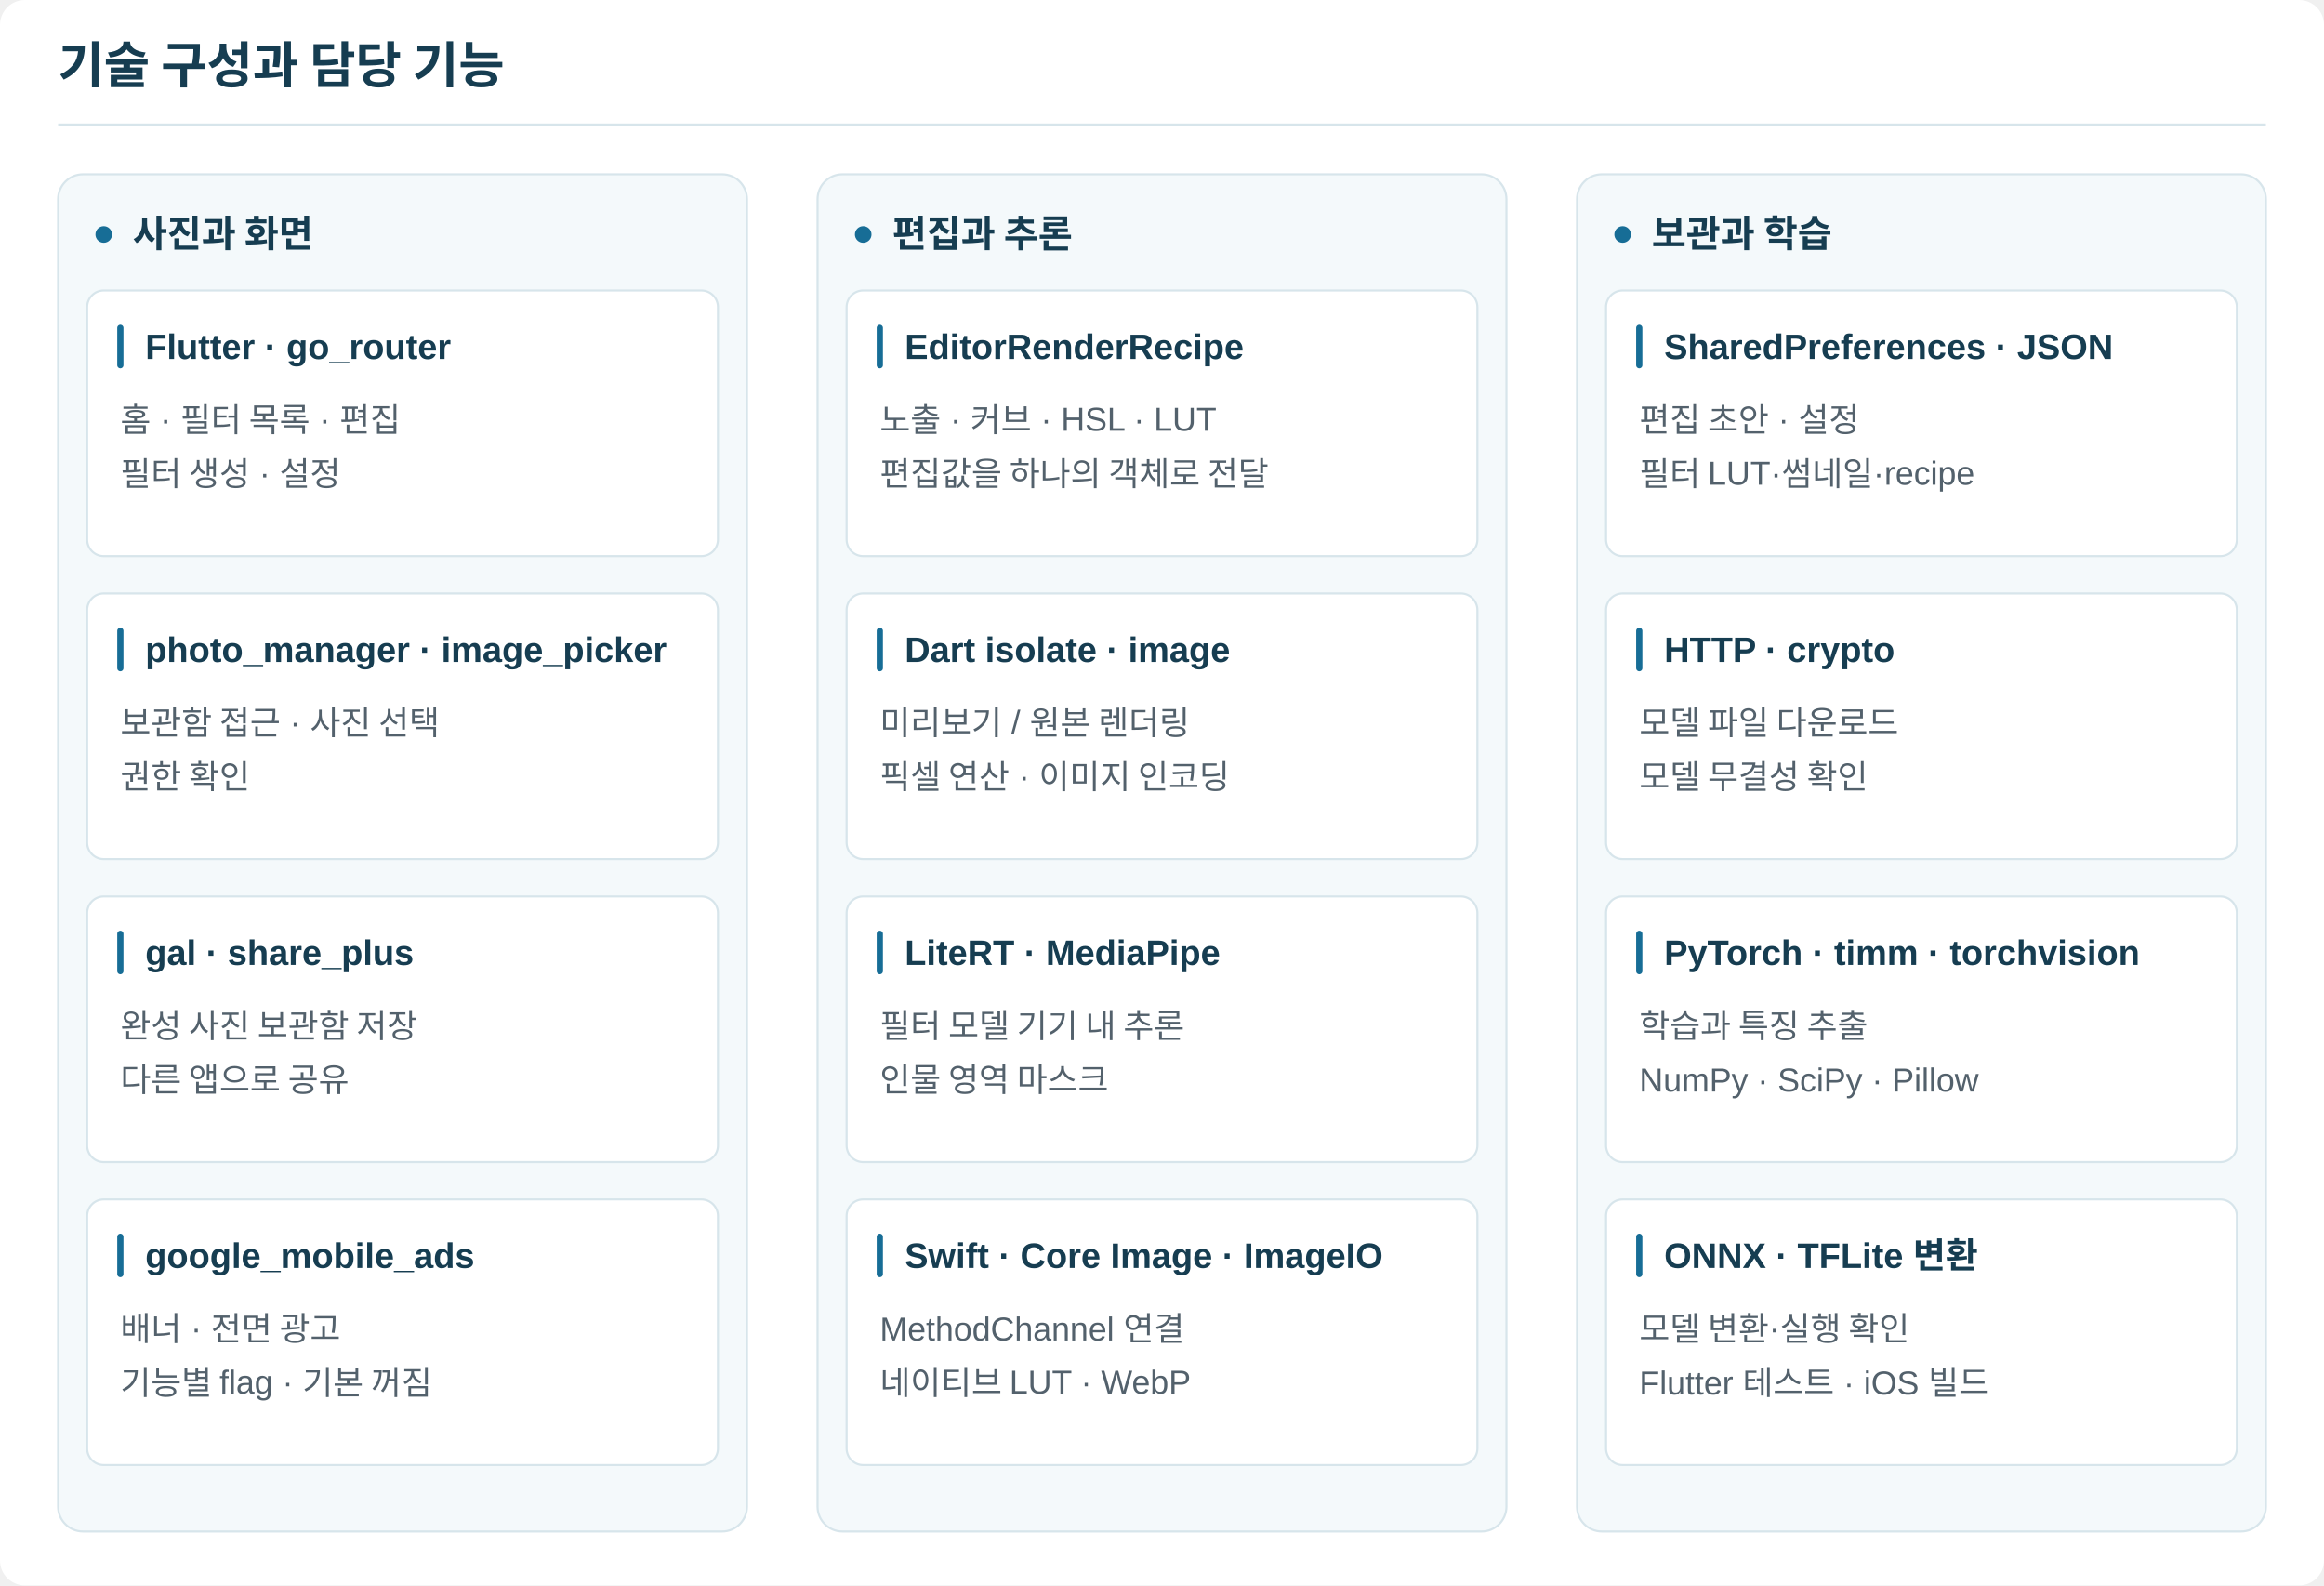
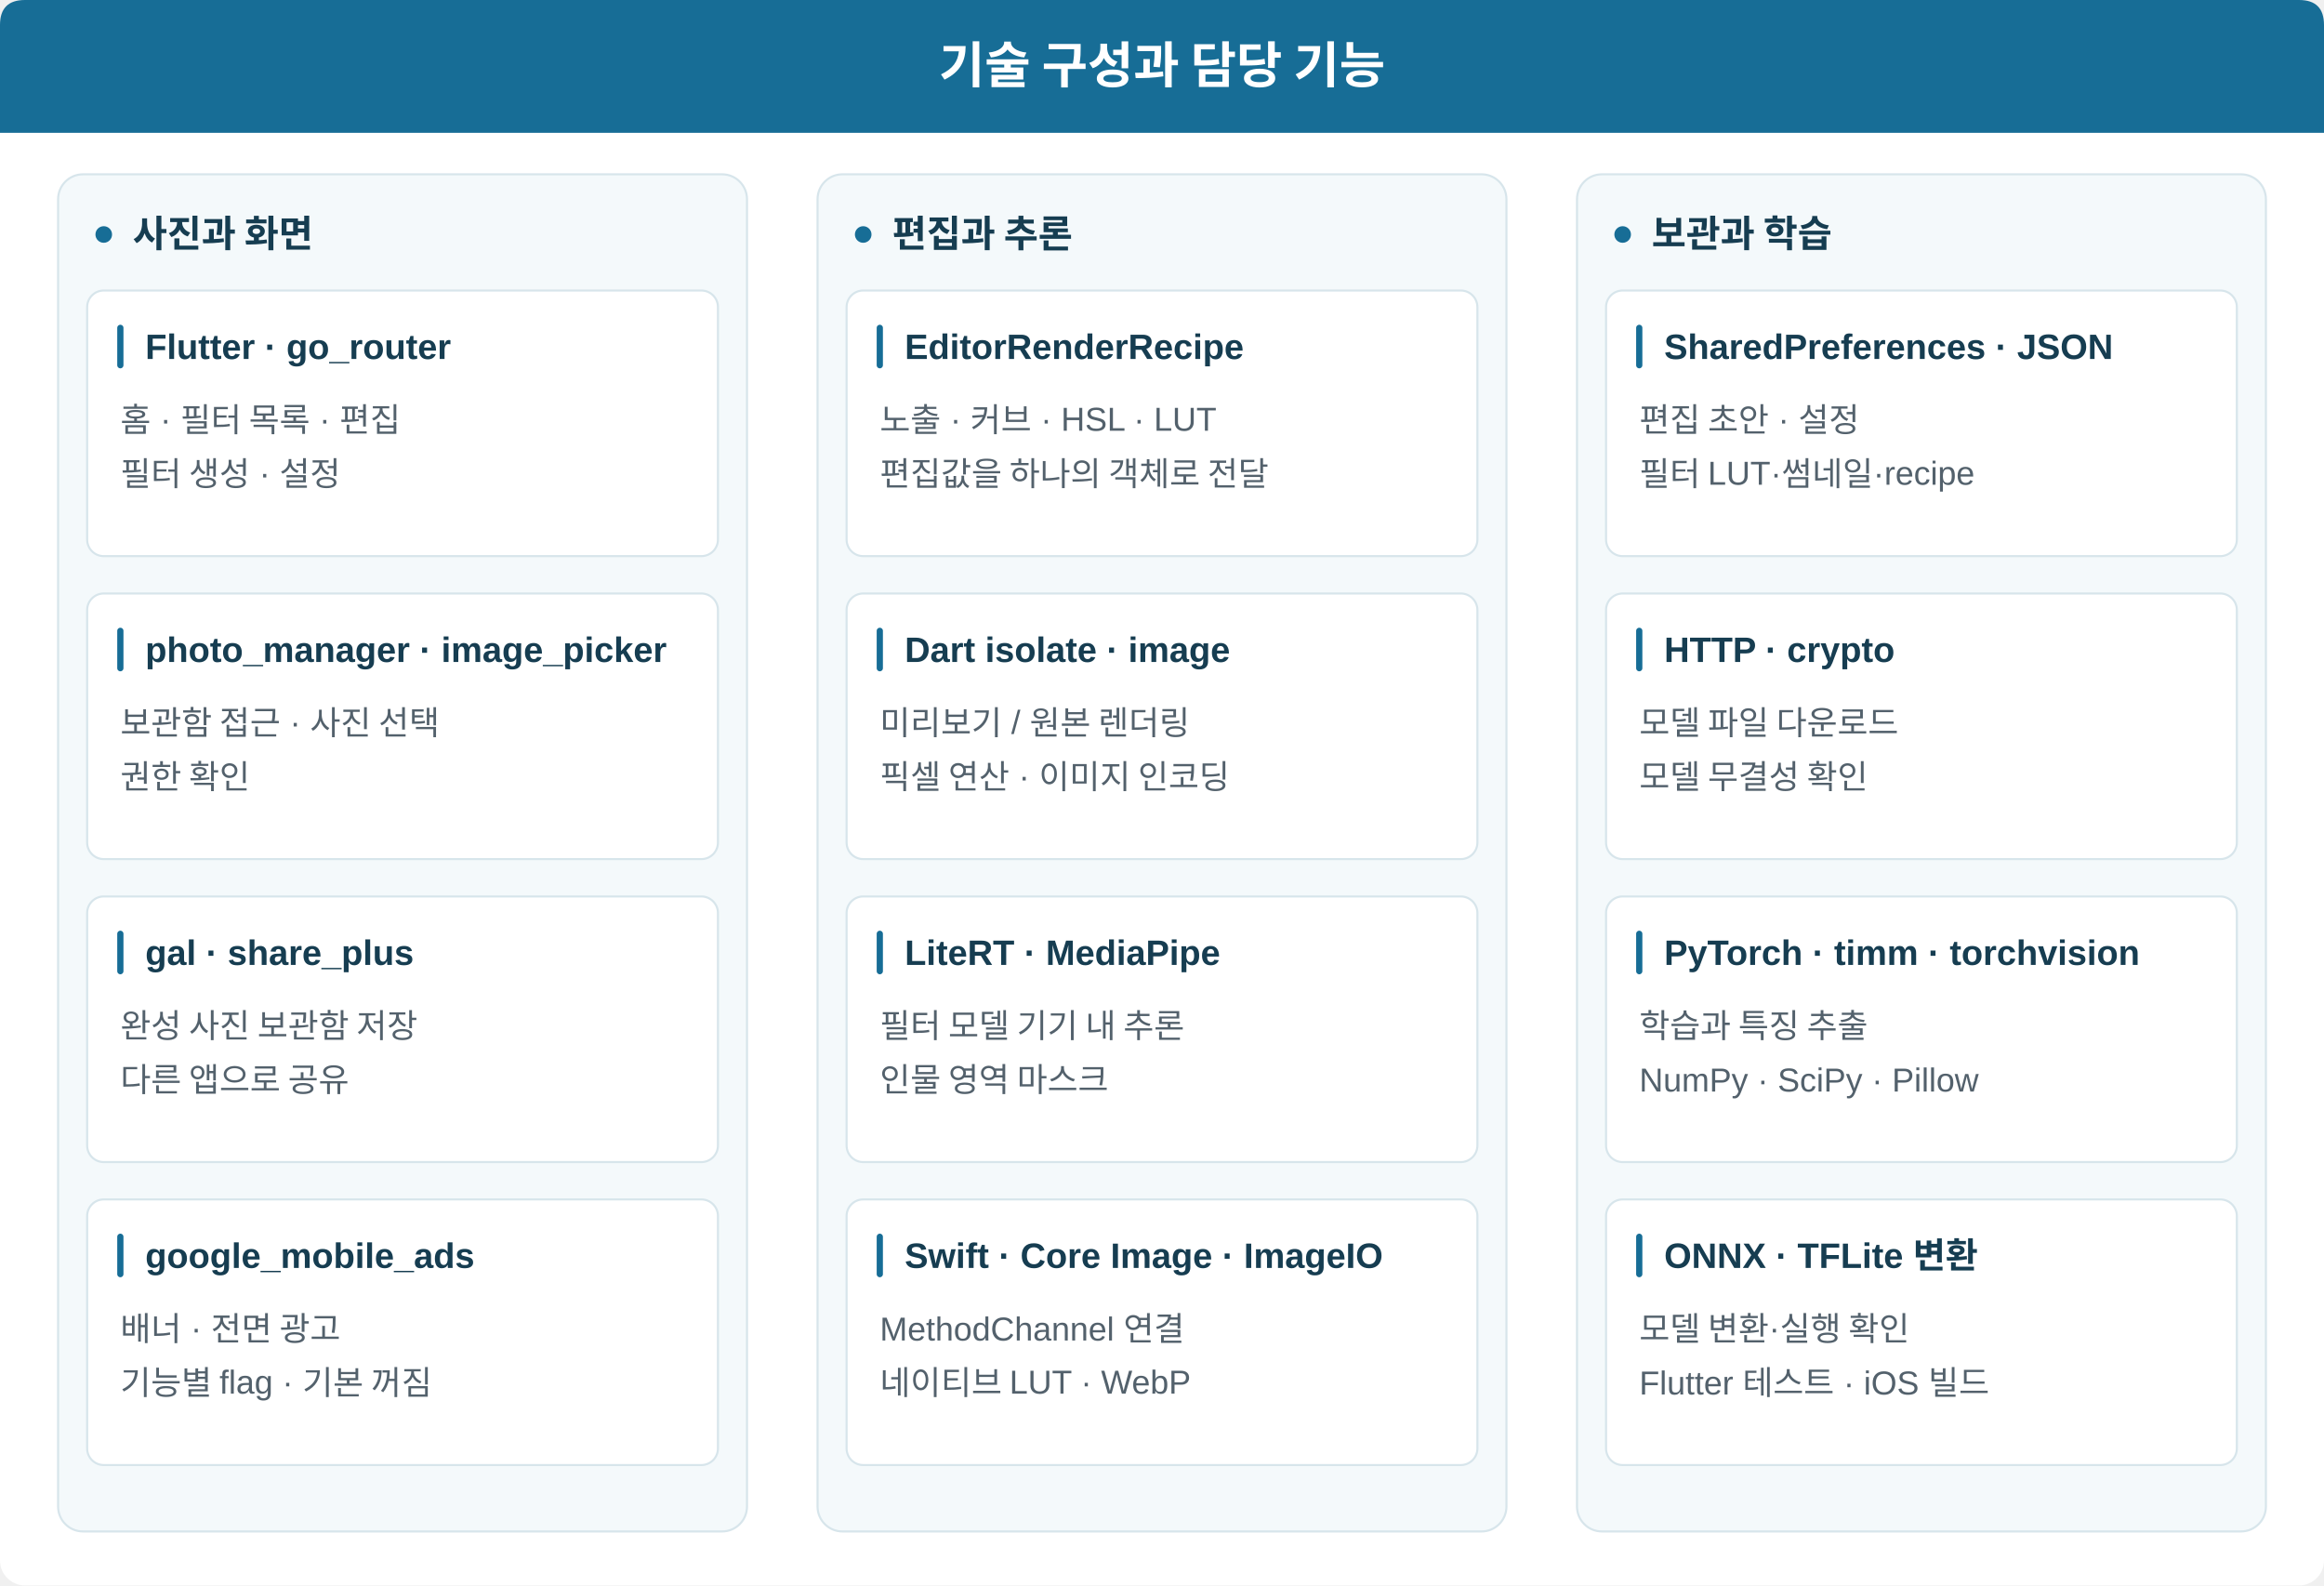
<svg xmlns="http://www.w3.org/2000/svg" width="1120" height="764" viewBox="0 0 1120 764" role="img" aria-labelledby="title desc" font-family="Segoe UI, Malgun Gothic, Arial, sans-serif">
  <rect width="1120" height="764" rx="12" fill="#FFFFFF" />
-   <text x="28" y="40" font-size="24" font-weight="600" fill="#163D51">기술 구성과 담당 기능</text>
-   <path d="M28 60 H1092" stroke="#D7E5EB" />
+   <path d="M12 0 H1108 Q1120 0 1120 12 V64 H0 V12 Q0 0 12 0 Z" fill="#176D96" />
+   <text x="560" text-anchor="middle" y="40" font-size="24" font-weight="600" fill="#FFFFFF">기술 구성과 담당 기능</text>
  <rect x="28" y="84" width="332" height="654" rx="12" fill="#EAF4F9" fill-opacity="0.5" stroke="#D7E5EB" />
  <circle cx="50" cy="113" r="4" fill="#176D96" />
  <text x="64" y="119" font-size="18" font-weight="600" fill="#163D51">사진과 화면</text>
  <g>
    <rect x="42" y="140" width="304" height="128" rx="8" fill="#FFFFFF" stroke="#D7E5EB" />
    <path d="M58 158 v18" stroke="#176D96" stroke-width="3" stroke-linecap="round" />
    <text x="70" y="173" font-size="17" font-weight="600" fill="#163D51">Flutter · go_router</text>
    <text x="58" y="208" font-size="16" fill="#53616C">홈 · 필터 목록 · 편집</text>
    <text x="58" y="234" font-size="16" fill="#53616C">필터 생성 · 설정</text>
  </g>
  <g>
    <rect x="42" y="286" width="304" height="128" rx="8" fill="#FFFFFF" stroke="#D7E5EB" />
    <path d="M58 304 v18" stroke="#176D96" stroke-width="3" stroke-linecap="round" />
    <text x="70" y="319" font-size="17" font-weight="600" fill="#163D51">photo_manager · image_picker</text>
    <text x="58" y="354" font-size="16" fill="#53616C">보관함 접근 · 사진 선택</text>
    <text x="58" y="380" font-size="16" fill="#53616C">권한 확인</text>
  </g>
  <g>
    <rect x="42" y="432" width="304" height="128" rx="8" fill="#FFFFFF" stroke="#D7E5EB" />
    <path d="M58 450 v18" stroke="#176D96" stroke-width="3" stroke-linecap="round" />
    <text x="70" y="465" font-size="17" font-weight="600" fill="#163D51">gal · share_plus</text>
    <text x="58" y="500" font-size="16" fill="#53616C">완성 사진 보관함 저장</text>
    <text x="58" y="526" font-size="16" fill="#53616C">다른 앱으로 공유</text>
  </g>
  <g>
    <rect x="42" y="578" width="304" height="128" rx="8" fill="#FFFFFF" stroke="#D7E5EB" />
    <path d="M58 596 v18" stroke="#176D96" stroke-width="3" stroke-linecap="round" />
    <text x="70" y="611" font-size="17" font-weight="600" fill="#163D51">google_mobile_ads</text>
    <text x="58" y="646" font-size="16" fill="#53616C">배너 · 전면 광고</text>
    <text x="58" y="672" font-size="16" fill="#53616C">기능별 flag · 기본 꺼짐</text>
  </g>
  <rect x="394" y="84" width="332" height="654" rx="12" fill="#EAF4F9" fill-opacity="0.5" stroke="#D7E5EB" />
  <circle cx="416" cy="113" r="4" fill="#176D96" />
  <text x="430" y="119" font-size="18" font-weight="600" fill="#163D51">편집과 추론</text>
  <g>
    <rect x="408" y="140" width="304" height="128" rx="8" fill="#FFFFFF" stroke="#D7E5EB" />
    <path d="M424 158 v18" stroke="#176D96" stroke-width="3" stroke-linecap="round" />
    <text x="436" y="173" font-size="17" font-weight="600" fill="#163D51">EditorRenderRecipe</text>
    <text x="424" y="208" font-size="16" fill="#53616C">노출 · 커브 · HSL · LUT</text>
    <text x="424" y="234" font-size="16" fill="#53616C">편집값을 하나의 객체로 전달</text>
  </g>
  <g>
    <rect x="408" y="286" width="304" height="128" rx="8" fill="#FFFFFF" stroke="#D7E5EB" />
    <path d="M424 304 v18" stroke="#176D96" stroke-width="3" stroke-linecap="round" />
    <text x="436" y="319" font-size="17" font-weight="600" fill="#163D51">Dart isolate · image</text>
    <text x="424" y="354" font-size="16" fill="#53616C">미리보기 / 원본 렌더링</text>
    <text x="424" y="380" font-size="16" fill="#53616C">픽셀 연산 · 이미지 인코딩</text>
  </g>
  <g>
    <rect x="408" y="432" width="304" height="128" rx="8" fill="#FFFFFF" stroke="#D7E5EB" />
    <path d="M424 450 v18" stroke="#176D96" stroke-width="3" stroke-linecap="round" />
    <text x="436" y="465" font-size="17" font-weight="600" fill="#163D51">LiteRT · MediaPipe</text>
    <text x="424" y="500" font-size="16" fill="#53616C">필터 모델 기기 내 추론</text>
    <text x="424" y="526" font-size="16" fill="#53616C">인물 영역 마스크</text>
  </g>
  <g>
    <rect x="408" y="578" width="304" height="128" rx="8" fill="#FFFFFF" stroke="#D7E5EB" />
    <path d="M424 596 v18" stroke="#176D96" stroke-width="3" stroke-linecap="round" />
    <text x="436" y="611" font-size="17" font-weight="600" fill="#163D51">Swift · Core Image · ImageIO</text>
    <text x="424" y="646" font-size="16" fill="#53616C">MethodChannel 연결</text>
    <text x="424" y="672" font-size="16" fill="#53616C">네이티브 LUT · WebP</text>
  </g>
  <rect x="760" y="84" width="332" height="654" rx="12" fill="#EAF4F9" fill-opacity="0.5" stroke="#D7E5EB" />
  <circle cx="782" cy="113" r="4" fill="#176D96" />
  <text x="796" y="119" font-size="18" font-weight="600" fill="#163D51">보관과 학습</text>
  <g>
    <rect x="774" y="140" width="304" height="128" rx="8" fill="#FFFFFF" stroke="#D7E5EB" />
    <path d="M790 158 v18" stroke="#176D96" stroke-width="3" stroke-linecap="round" />
    <text x="802" y="173" font-size="17" font-weight="600" fill="#163D51">SharedPreferences · JSON</text>
    <text x="790" y="208" font-size="16" fill="#53616C">편집 초안 · 설정</text>
    <text x="790" y="234" font-size="16" fill="#53616C">필터 LUT·썸네일·recipe</text>
  </g>
  <g>
    <rect x="774" y="286" width="304" height="128" rx="8" fill="#FFFFFF" stroke="#D7E5EB" />
    <path d="M790 304 v18" stroke="#176D96" stroke-width="3" stroke-linecap="round" />
    <text x="802" y="319" font-size="17" font-weight="600" fill="#163D51">HTTP · crypto</text>
    <text x="790" y="354" font-size="16" fill="#53616C">모델 파일 다운로드</text>
    <text x="790" y="380" font-size="16" fill="#53616C">모델 무결성 확인</text>
  </g>
  <g>
    <rect x="774" y="432" width="304" height="128" rx="8" fill="#FFFFFF" stroke="#D7E5EB" />
    <path d="M790 450 v18" stroke="#176D96" stroke-width="3" stroke-linecap="round" />
    <text x="802" y="465" font-size="17" font-weight="600" fill="#163D51">PyTorch · timm · torchvision</text>
    <text x="790" y="500" font-size="16" fill="#53616C">학습과 특징 추출</text>
    <text x="790" y="526" font-size="16" fill="#53616C">NumPy · SciPy · Pillow</text>
  </g>
  <g>
    <rect x="774" y="578" width="304" height="128" rx="8" fill="#FFFFFF" stroke="#D7E5EB" />
    <path d="M790 596 v18" stroke="#176D96" stroke-width="3" stroke-linecap="round" />
    <text x="802" y="611" font-size="17" font-weight="600" fill="#163D51">ONNX · TFLite 변환</text>
    <text x="790" y="646" font-size="16" fill="#53616C">모델 변환·실행 확인</text>
    <text x="790" y="672" font-size="16" fill="#53616C">Flutter 테스트 · iOS 빌드</text>
  </g>
</svg>
